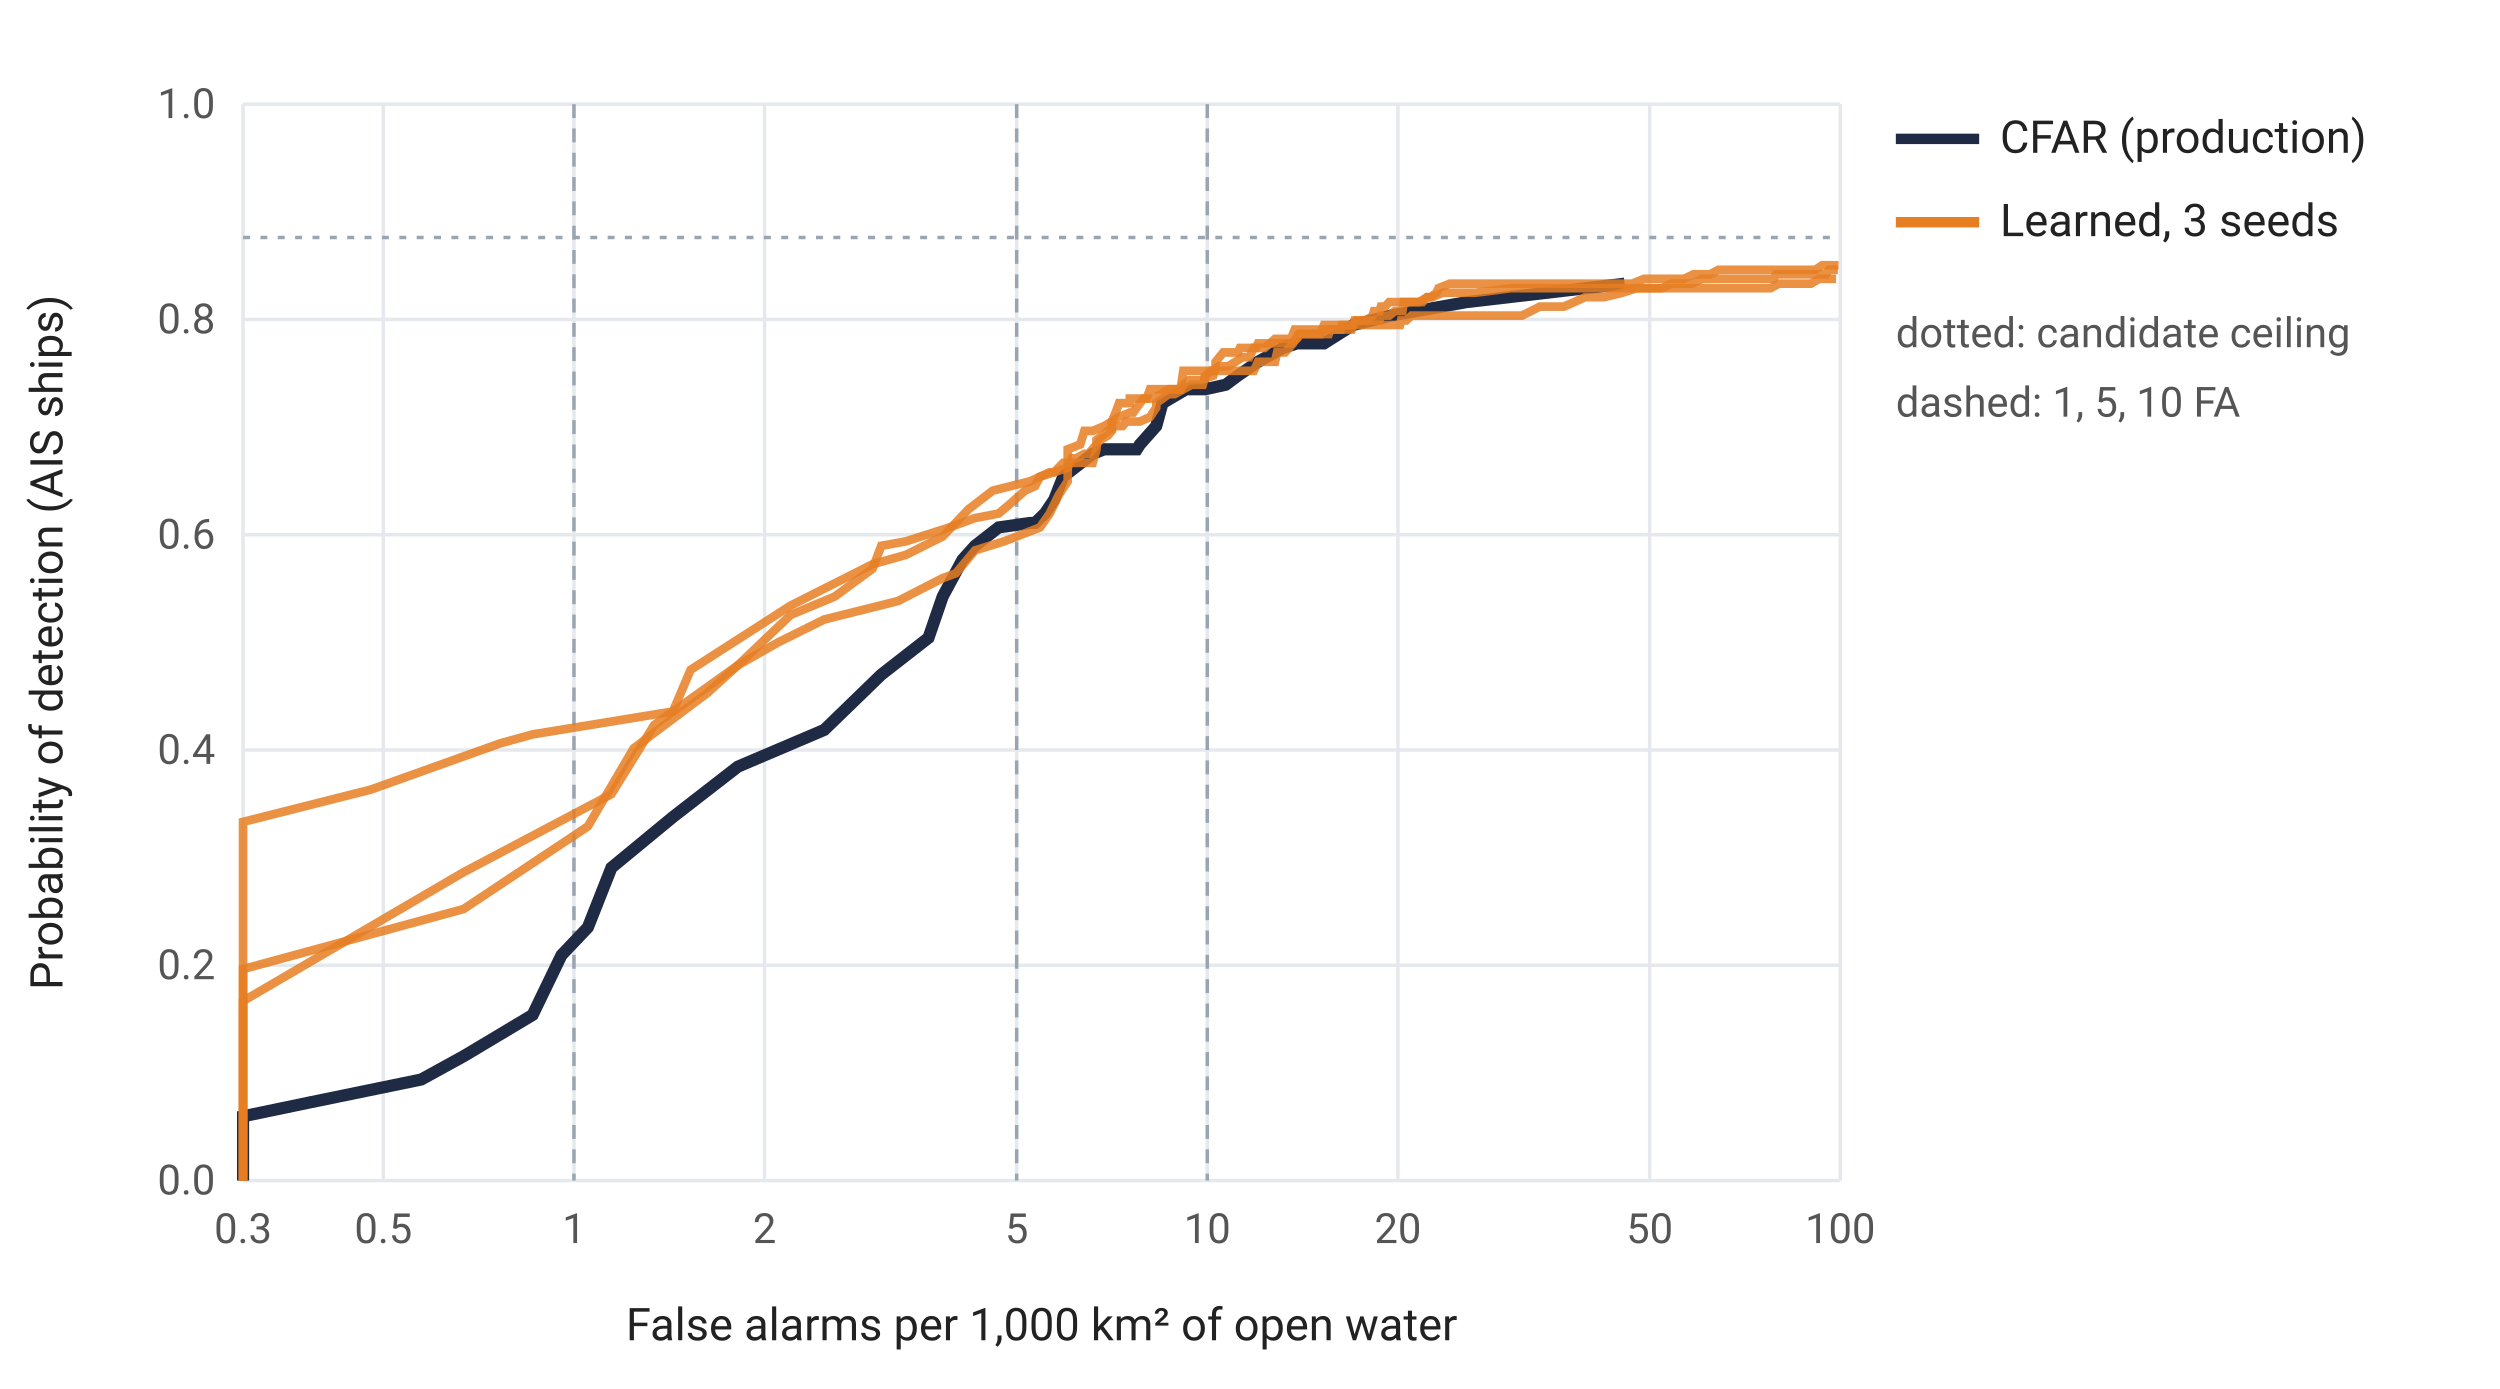
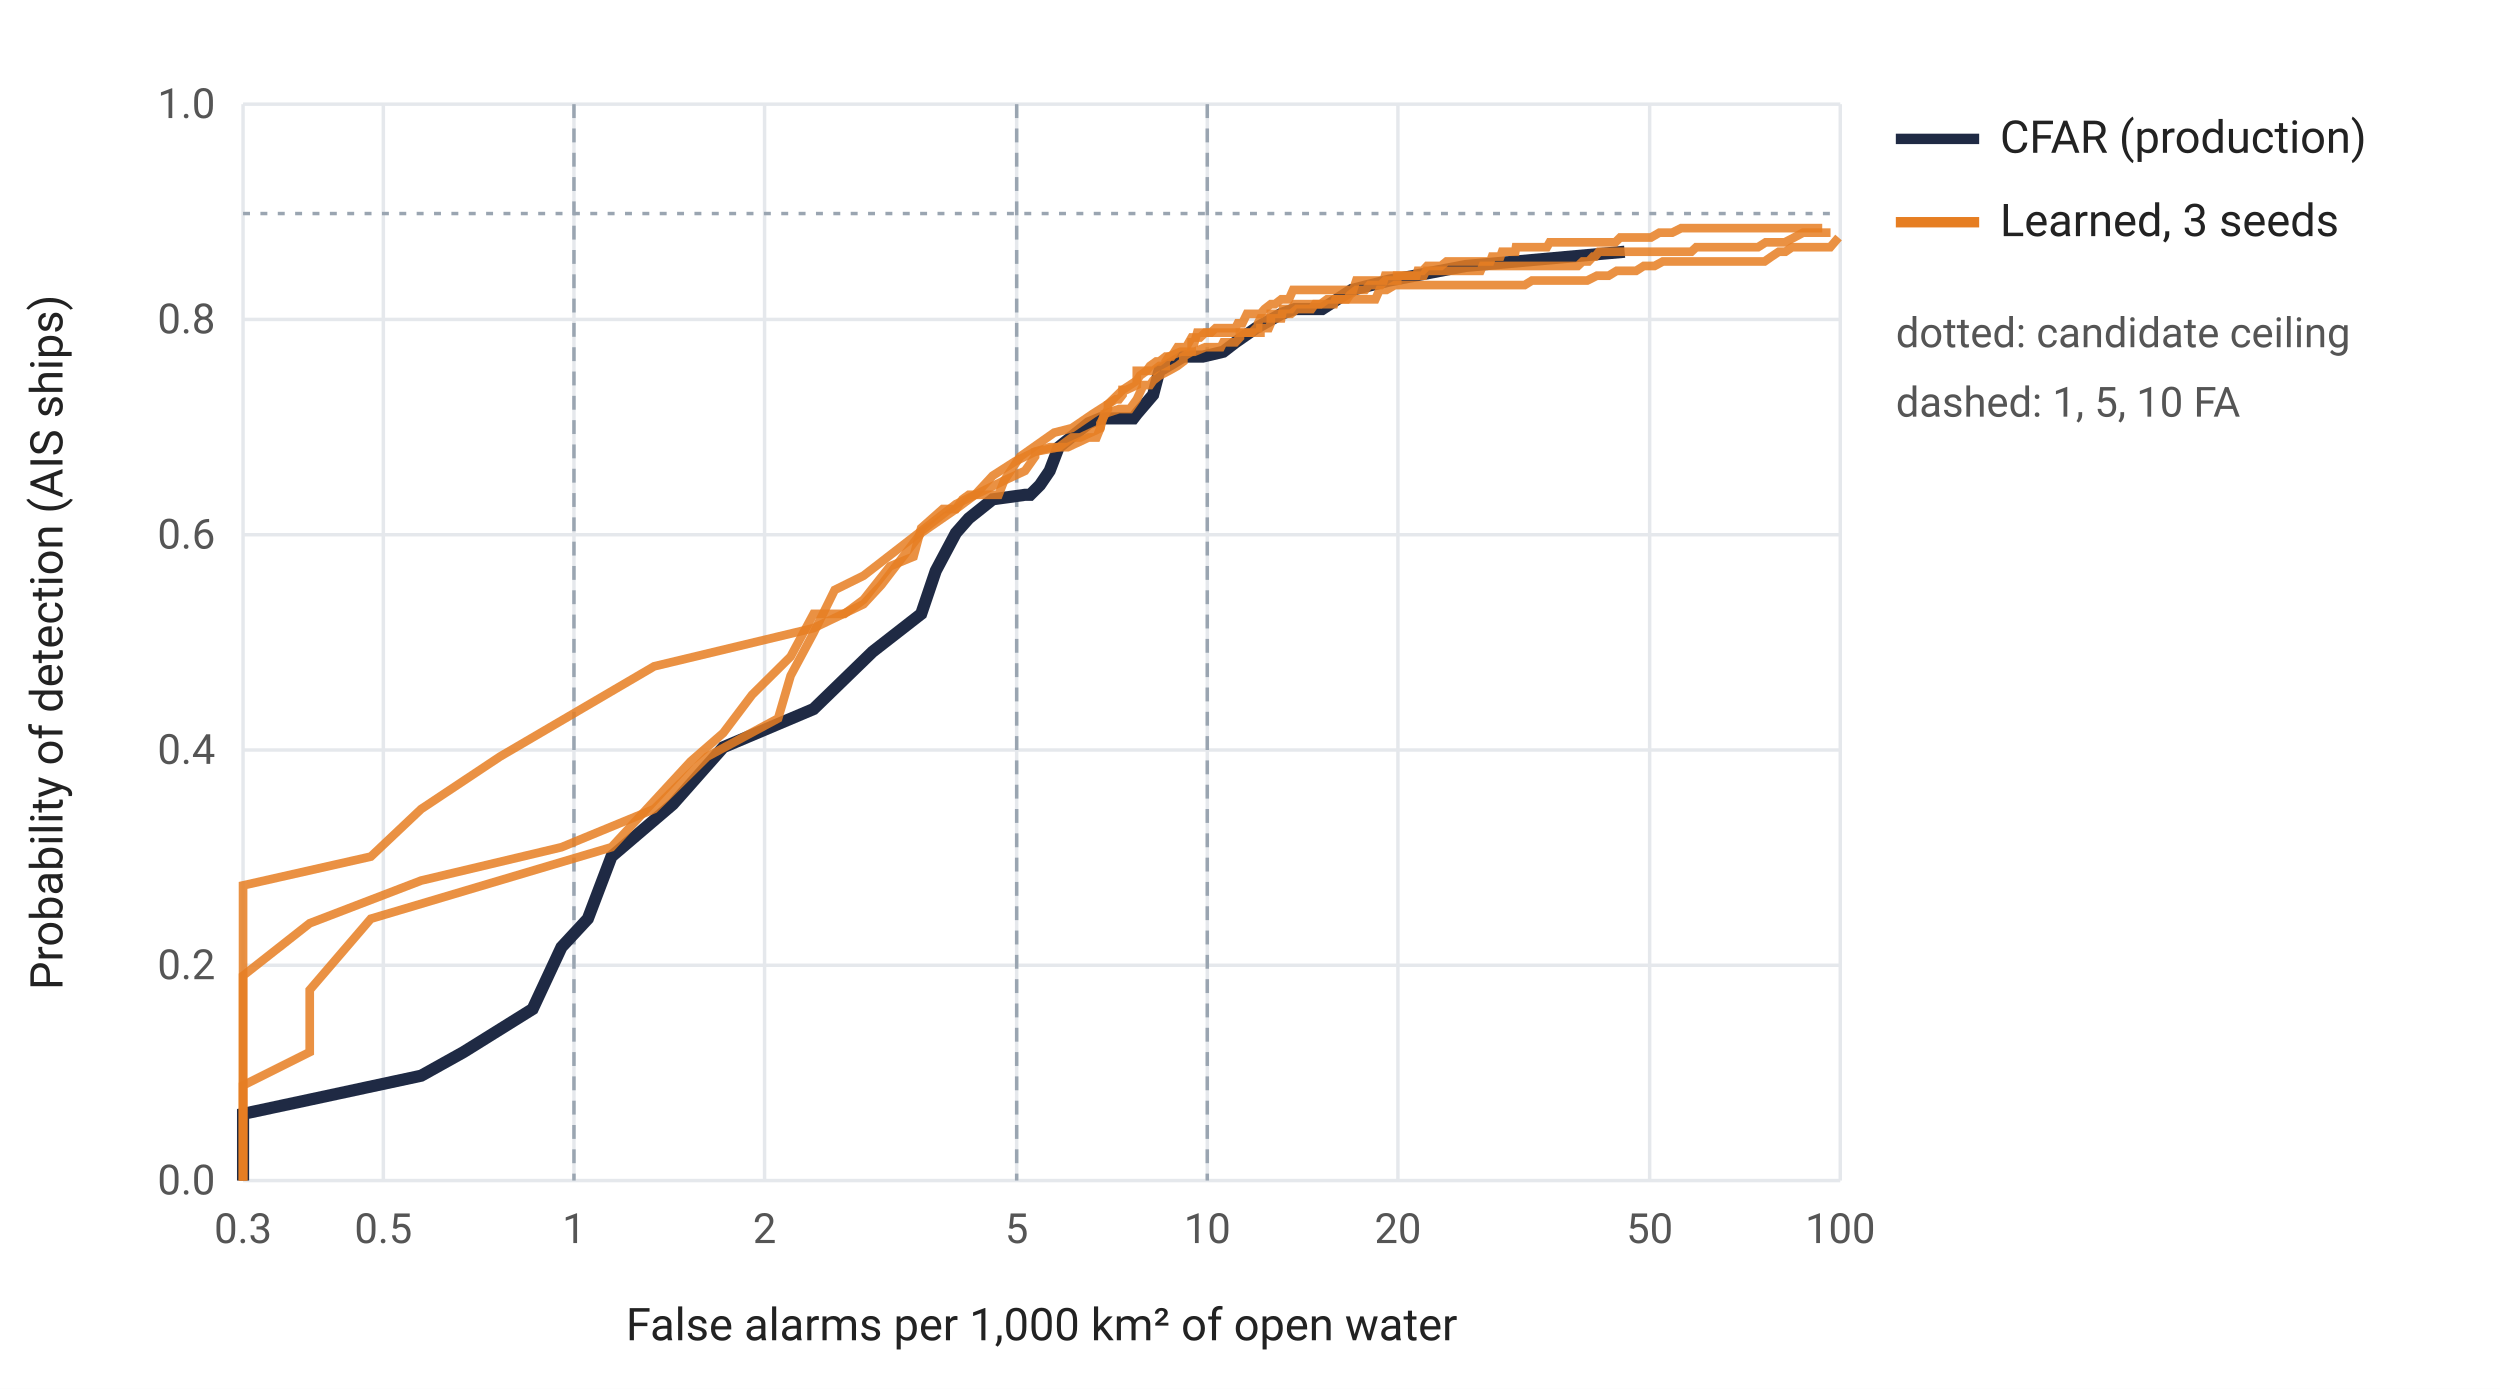
<svg xmlns="http://www.w3.org/2000/svg" viewBox="0 0 720 400" width="720" height="400" font-family="system-ui, -apple-system, Segoe UI, Roboto, sans-serif">
  <rect width="720" height="400" fill="#ffffff" />
  <line x1="70.0" y1="30" x2="70.0" y2="340" stroke="#e5e8ec" />
  <text x="70.0" y="358" font-size="12" text-anchor="middle" fill="#555">0.3</text>
  <line x1="110.4" y1="30" x2="110.4" y2="340" stroke="#e5e8ec" />
  <text x="110.4" y="358" font-size="12" text-anchor="middle" fill="#555">0.5</text>
  <line x1="165.3" y1="30" x2="165.3" y2="340" stroke="#e5e8ec" />
  <text x="165.3" y="358" font-size="12" text-anchor="middle" fill="#555">1</text>
  <line x1="220.2" y1="30" x2="220.2" y2="340" stroke="#e5e8ec" />
  <text x="220.2" y="358" font-size="12" text-anchor="middle" fill="#555">2</text>
  <line x1="292.8" y1="30" x2="292.8" y2="340" stroke="#e5e8ec" />
  <text x="292.8" y="358" font-size="12" text-anchor="middle" fill="#555">5</text>
  <line x1="347.7" y1="30" x2="347.7" y2="340" stroke="#e5e8ec" />
  <text x="347.7" y="358" font-size="12" text-anchor="middle" fill="#555">10</text>
  <line x1="402.6" y1="30" x2="402.6" y2="340" stroke="#e5e8ec" />
  <text x="402.6" y="358" font-size="12" text-anchor="middle" fill="#555">20</text>
  <line x1="475.1" y1="30" x2="475.1" y2="340" stroke="#e5e8ec" />
  <text x="475.1" y="358" font-size="12" text-anchor="middle" fill="#555">50</text>
  <line x1="530.0" y1="30" x2="530.0" y2="340" stroke="#e5e8ec" />
  <text x="530.0" y="358" font-size="12" text-anchor="middle" fill="#555">100</text>
  <line x1="70" y1="340.0" x2="530" y2="340.0" stroke="#e5e8ec" />
  <text x="62" y="344.0" font-size="12" text-anchor="end" fill="#555">0.0</text>
  <line x1="70" y1="278.0" x2="530" y2="278.0" stroke="#e5e8ec" />
  <text x="62" y="282.0" font-size="12" text-anchor="end" fill="#555">0.2</text>
  <line x1="70" y1="216.0" x2="530" y2="216.0" stroke="#e5e8ec" />
  <text x="62" y="220.0" font-size="12" text-anchor="end" fill="#555">0.4</text>
  <line x1="70" y1="154.0" x2="530" y2="154.0" stroke="#e5e8ec" />
  <text x="62" y="158.0" font-size="12" text-anchor="end" fill="#555">0.6</text>
  <line x1="70" y1="92.0" x2="530" y2="92.0" stroke="#e5e8ec" />
  <text x="62" y="96.0" font-size="12" text-anchor="end" fill="#555">0.8</text>
  <line x1="70" y1="30.0" x2="530" y2="30.0" stroke="#e5e8ec" />
  <text x="62" y="34.0" font-size="12" text-anchor="end" fill="#555">1.0</text>
  <line x1="165.3" y1="30" x2="165.3" y2="340" stroke="#9aa5b1" stroke-dasharray="4 3" />
  <line x1="292.8" y1="30" x2="292.8" y2="340" stroke="#9aa5b1" stroke-dasharray="4 3" />
  <line x1="347.7" y1="30" x2="347.7" y2="340" stroke="#9aa5b1" stroke-dasharray="4 3" />
-   <line x1="70" y1="68.4" x2="530" y2="68.4" stroke="#9aa5b1" stroke-dasharray="2 3" />
-   <polyline fill="none" stroke="#1f2a44" stroke-width="3.5" stroke-opacity="1.0" points="70.0,340.0 70.0,340.0 70.0,340.0 70.0,340.0 70.0,340.0 70.0,340.0 70.0,340.0 70.0,338.7 70.0,338.7 70.0,338.7 70.0,337.4 70.0,336.0 70.0,334.7 70.0,332.1 70.0,330.7 70.0,329.4 70.0,321.5 89.2,317.5 121.3,310.9 133.5,304.2 153.4,292.3 161.7,275.1 169.3,267.1 176.1,249.9 193.8,235.3 212.5,220.8 237.4,210.2 253.8,194.3 267.4,183.7 271.5,171.8 277.2,161.2 280.8,157.2 287.6,151.9 296.7,150.6 298.1,150.6 300.9,147.9 303.6,143.9 306.2,137.3 314.7,130.7 318.0,129.4 318.0,129.4 327.4,129.4 328.3,128.0 333.0,122.7 334.8,116.1 341.6,112.1 347.1,112.1 353.0,110.8 356.5,108.2 362.3,104.2 369.5,100.2 373.5,98.9 381.3,98.9 389.7,93.6 400.5,90.9 422.4,87.0 467.9,81.7" />
-   <polyline fill="none" stroke="#e67e22" stroke-width="2.5" stroke-opacity="0.85" points="70.0,340.0 70.0,340.0 70.0,340.0 70.0,340.0 70.0,340.0 70.0,340.0 70.0,340.0 70.0,340.0 70.0,340.0 70.0,340.0 70.0,338.7 70.0,333.4 70.0,332.1 70.0,332.1 70.0,326.8 70.0,320.1 70.0,313.5 70.0,302.9 70.0,295.0 70.0,295.0 70.0,279.1 133.5,261.8 169.3,238.0 182.5,215.5 203.7,199.6 212.5,191.6 227.7,177.1 240.4,171.8 251.3,163.8 253.8,157.2 260.9,155.9 273.4,151.9 280.8,149.2 287.6,147.9 290.7,145.3 295.2,141.3 298.1,140.0 299.5,137.3 303.6,136.0 307.5,134.7 307.5,132.0 307.5,129.4 311.1,128.0 312.3,124.1 314.7,124.1 318.0,122.7 320.2,121.4 320.2,121.4 322.3,120.1 325.4,118.8 326.4,118.8 327.4,117.4 329.3,114.8 330.2,114.8 331.2,112.1 332.1,112.1 333.0,112.1 334.8,112.1 336.6,112.1 340.0,112.1 340.8,106.8 340.8,106.8 341.6,106.8 342.4,106.8 343.2,106.8 346.4,106.8 347.9,106.8 349.4,106.8 350.9,106.8 352.3,106.8 355.1,106.8 356.5,106.8 358.5,106.8 360.4,106.8 361.1,106.8 362.3,104.2 363.6,104.2 364.2,104.2 364.8,104.2 365.4,104.2 367.2,104.2 367.8,101.5 368.4,101.5 369.0,101.5 370.1,101.5 372.4,98.9 374.0,96.2 375.1,96.2 375.1,96.2 375.6,96.2 376.7,96.2 378.2,96.2 379.3,96.2 380.8,96.2 381.3,96.2 382.7,96.2 383.2,94.9 383.7,94.9 386.1,94.9 386.5,93.6 388.8,93.6 390.1,93.6 390.1,93.6 390.1,93.6 390.6,93.6 391.9,93.6 393.6,93.6 395.3,93.6 396.1,93.6 398.1,93.6 398.9,93.6 400.5,93.6 402.8,93.6 403.2,93.6 403.5,92.3 405.0,92.3 406.5,90.9 406.8,90.9 409.0,90.9 409.7,90.9 412.4,90.9 414.0,90.9 415.3,90.9 416.9,90.9 420.9,90.9 423.3,90.9 425.9,90.9 428.1,90.9 432.9,90.9 438.3,90.9 443.5,88.3 450.4,88.3 456.5,85.6 461.9,85.6 467.3,84.3 471.2,83.0 476.2,83.0 479.9,83.0 482.8,83.0 486.8,83.0 489.5,83.0 492.7,83.0 495.7,83.0 498.2,83.0 501.1,83.0 503.7,83.0 506.9,83.0 509.9,83.0 512.3,81.7 514.7,81.7 516.5,81.7 518.9,81.7 521.5,81.7 524.0,80.3 525.7,80.3 527.6,80.3 528.8,80.3" />
-   <polyline fill="none" stroke="#e67e22" stroke-width="2.5" stroke-opacity="0.85" points="70.0,340.0 70.0,338.7 70.0,336.0 70.0,336.0 70.0,333.4 70.0,329.4 70.0,324.1 70.0,316.2 70.0,316.2 70.0,313.5 70.0,304.2 70.0,293.6 70.0,284.4 70.0,272.4 70.0,267.1 70.0,248.6 70.0,236.7 106.8,227.4 144.0,214.1 144.0,214.1 153.4,211.5 193.8,204.9 198.9,192.9 227.7,174.4 251.3,162.5 260.9,159.8 271.5,154.5 279.0,146.6 285.9,141.3 296.7,138.6 302.3,136.0 303.6,136.0 306.2,133.3 311.1,133.3 314.7,133.3 315.8,129.4 315.8,126.7 319.1,124.1 321.3,122.7 323.3,122.7 324.4,121.4 327.4,121.4 328.3,121.4 328.3,121.4 331.2,120.1 333.0,117.4 333.0,116.1 334.8,114.8 336.6,113.5 337.4,113.5 338.3,113.5 340.8,112.1 343.2,110.8 346.4,110.8 346.4,110.8 347.1,108.2 348.7,106.8 349.4,106.8 350.9,105.5 353.7,105.5 353.7,105.5 355.8,104.2 357.8,102.9 359.1,102.9 359.8,102.9 361.1,100.2 363.0,100.2 364.2,100.2 364.2,100.2 367.2,97.6 368.4,97.6 369.0,97.6 369.5,97.6 370.1,97.6 370.1,97.6 370.1,97.6 371.2,97.6 371.8,97.6 372.9,94.9 372.9,94.9 373.5,94.9 374.0,94.9 375.1,94.9 377.7,94.9 377.7,94.9 379.8,94.9 381.8,94.9 383.7,94.9 385.1,94.9 386.1,94.9 386.5,94.9 387.4,94.9 389.3,94.9 389.7,93.6 390.1,92.3 390.1,92.3 391.5,92.3 391.5,92.3 392.3,92.3 393.6,92.3 394.0,92.3 394.9,92.3 395.7,92.3 396.1,92.3 396.9,92.3 397.3,92.3 397.7,90.9 398.9,90.9 400.1,90.9 401.7,89.6 403.2,89.6 403.5,89.6 403.9,89.6 404.3,87.0 404.7,87.0 406.5,87.0 408.3,87.0 409.3,87.0 409.7,87.0 411.0,85.6 412.4,85.6 415.6,84.3 417.9,84.3 420.0,84.3 425.0,84.3 435.1,83.0 449.3,83.0 460.3,83.0 469.4,83.0 474.3,83.0 478.6,83.0 481.4,81.7 487.2,81.7 490.3,80.3 492.5,80.3 494.4,80.3 496.6,80.3 497.9,80.3 500.1,80.3 503.1,80.3 504.8,80.3 506.7,80.3 507.9,80.3 509.6,80.3 510.8,80.3 511.5,79.0 513.4,79.0 514.5,79.0 515.6,79.0 516.5,79.0 517.9,79.0 519.8,79.0 520.5,79.0 521.7,79.0 522.9,79.0 523.5,79.0 524.9,79.0 525.9,79.0 526.8,77.7 527.4,77.7 528.3,77.7 529.3,77.7" />
-   <polyline fill="none" stroke="#e67e22" stroke-width="2.5" stroke-opacity="0.85" points="70.0,340.0 70.0,340.0 70.0,340.0 70.0,340.0 70.0,340.0 70.0,340.0 70.0,340.0 70.0,340.0 70.0,340.0 70.0,340.0 70.0,340.0 70.0,340.0 70.0,340.0 70.0,340.0 70.0,337.4 70.0,336.0 70.0,334.7 70.0,333.4 70.0,325.4 70.0,324.1 70.0,318.8 70.0,306.9 70.0,288.3 133.5,251.2 176.1,228.7 188.4,208.8 212.5,191.6 224.1,185.0 237.4,178.4 258.6,173.1 271.5,166.5 275.3,165.1 280.8,158.5 289.2,155.9 299.5,151.9 302.3,147.9 304.9,142.6 307.5,138.6 307.5,134.7 308.7,132.0 309.9,132.0 312.3,130.7 313.5,130.7 316.9,126.7 319.1,125.4 320.2,124.1 320.2,121.4 321.3,118.8 322.3,116.1 325.4,116.1 325.4,114.8 329.3,114.8 332.1,114.8 336.6,112.1 340.0,112.1 340.0,112.1 340.8,110.8 342.4,109.5 344.0,109.5 344.8,109.5 345.6,109.5 349.4,108.2 350.1,105.5 350.1,104.2 352.3,101.5 354.4,101.5 355.1,101.5 355.8,101.5 356.5,101.5 357.1,100.2 357.8,100.2 359.1,100.2 359.8,100.2 360.4,100.2 361.7,100.2 362.3,98.9 364.2,98.9 365.4,98.9 366.6,98.9 368.4,98.9 371.8,98.9 373.5,97.6 374.5,96.2 376.1,96.2 378.2,96.2 379.8,96.2 380.3,96.2 381.3,93.6 382.7,93.6 385.1,93.6 386.1,93.6 387.4,93.6 388.4,93.6 388.4,93.6 389.7,93.6 390.6,92.3 391.5,92.3 392.3,92.3 393.6,92.3 393.6,92.3 395.3,90.9 395.7,89.6 395.7,89.6 397.3,89.6 397.7,88.3 398.9,88.3 400.1,87.0 401.7,87.0 402.4,87.0 403.5,87.0 404.7,87.0 406.8,87.0 408.6,87.0 411.0,85.6 412.0,85.6 413.7,84.3 414.3,83.0 417.5,81.7 420.3,81.7 421.2,81.7 423.9,81.7 428.4,81.7 434.9,81.7 445.5,81.7 454.0,81.7 460.3,81.7 465.6,81.7 470.0,81.7 473.5,80.3 477.9,80.3 480.9,80.3 483.2,80.3 485.0,80.3 487.7,79.0 490.8,79.0 492.5,79.0 494.9,77.7 497.4,77.7 499.9,77.7 502.3,77.7 504.2,77.7 505.4,77.7 506.4,77.7 507.7,77.7 510.0,77.7 511.1,77.7 512.8,77.7 513.9,77.7 515.7,77.7 517.0,77.7 518.0,77.7 519.0,77.7 520.1,77.7 521.4,77.7 522.8,77.7 524.8,76.4 526.1,76.4 527.1,76.4 528.3,76.4 529.5,76.4" />
+   <line x1="70" y1="61.5" x2="530" y2="61.5" stroke="#9aa5b1" stroke-dasharray="2 3" />
+   <polyline fill="none" stroke="#1f2a44" stroke-width="3.5" stroke-opacity="1.0" points="70.0,340.0 70.0,340.0 70.0,340.0 70.0,340.0 70.0,340.0 70.0,340.0 70.0,340.0 70.0,338.6 70.0,338.6 70.0,338.6 70.0,337.3 70.0,335.9 70.0,334.5 70.0,331.8 70.0,330.4 70.0,329.0 70.0,320.8 89.2,316.7 121.3,309.8 133.5,303.0 153.4,290.6 161.7,272.8 169.3,264.6 176.1,246.7 193.8,231.6 208.3,215.2 234.3,204.2 251.3,187.7 265.3,176.8 269.5,164.4 275.3,153.5 279.0,149.3 285.9,143.8 295.2,142.5 296.7,142.5 299.5,139.7 302.3,135.6 304.9,128.8 313.5,121.9 316.9,120.5 316.9,120.5 326.4,120.5 327.4,119.2 332.1,113.7 333.9,106.8 340.8,102.7 346.4,102.7 352.3,101.3 355.8,98.6 361.7,94.5 369.0,90.4 372.9,89.0 380.8,89.0 389.3,83.5 400.1,80.8 422.1,76.6 467.9,72.5" />
+   <polyline fill="none" stroke="#e67e22" stroke-width="2.5" stroke-opacity="0.85" points="70.0,340.0 70.0,340.0 70.0,340.0 70.0,340.0 70.0,340.0 70.0,340.0 70.0,340.0 70.0,340.0 70.0,340.0 70.0,340.0 70.0,340.0 70.0,340.0 70.0,335.9 70.0,333.1 70.0,331.8 70.0,331.8 70.0,331.8 70.0,331.8 70.0,323.5 70.0,323.5 70.0,312.6 89.2,303.0 89.2,285.1 106.8,264.6 176.1,244.0 198.9,219.3 208.3,211.1 216.6,200.1 227.7,189.1 234.3,176.8 243.2,176.8 248.7,172.7 256.3,163.1 263.1,160.3 265.3,152.1 271.5,146.6 275.3,146.6 277.2,143.8 279.0,142.5 287.6,142.5 289.2,138.4 295.2,135.6 298.1,131.5 298.1,130.1 302.3,128.8 307.5,128.8 313.5,126.0 315.8,126.0 316.9,123.3 316.9,121.9 319.1,117.8 319.1,116.4 321.3,115.0 322.3,115.0 323.3,113.7 323.3,112.3 324.4,112.3 324.4,112.3 327.4,110.9 327.4,108.2 327.4,106.8 329.3,106.8 330.2,106.8 330.2,106.8 332.1,106.8 333.9,105.4 335.7,105.4 335.7,105.4 335.7,104.1 336.6,102.7 340.0,101.3 340.8,101.3 344.0,101.3 347.1,100.0 347.9,100.0 348.7,100.0 349.4,100.0 349.4,100.0 349.4,100.0 349.4,100.0 350.9,100.0 351.6,100.0 352.3,98.6 355.1,98.6 355.8,98.6 357.1,97.2 357.1,95.8 357.8,95.8 357.8,95.8 357.8,95.8 357.8,95.8 357.8,95.8 358.5,95.8 359.1,95.8 359.8,95.8 360.4,95.8 361.7,94.5 362.3,94.5 362.3,93.1 363.0,91.7 364.2,91.7 364.8,91.7 365.4,91.7 366.0,91.7 366.6,91.7 367.2,91.7 369.0,91.7 369.5,89.0 370.1,89.0 370.7,89.0 371.8,89.0 371.8,89.0 372.9,87.6 373.5,87.6 374.0,87.6 375.1,87.6 376.1,87.6 377.7,87.6 379.8,87.6 380.8,87.6 382.2,87.6 383.7,87.6 384.2,87.6 384.6,86.2 386.1,86.2 387.4,86.2 390.1,86.2 391.9,86.2 394.9,86.2 396.1,86.2 397.3,83.5 399.3,83.5 401.7,82.1 403.2,82.1 405.0,82.1 408.6,82.1 411.4,82.1 414.3,82.1 418.2,82.1 422.1,82.1 425.0,82.1 427.5,82.1 431.6,82.1 433.9,82.1 436.6,82.1 439.1,82.1 441.2,80.8 443.9,80.8 445.9,80.8 448.3,80.8 450.2,80.8 452.8,80.8 455.4,80.8 457.1,80.8 459.9,79.4 463.3,79.4 465.6,78.0 469.1,78.0 471.2,78.0 473.4,76.6 474.9,76.6 476.5,76.6 478.9,75.3 480.9,75.3 482.4,75.3 484.6,75.3 486.7,75.3 488.9,75.3 491.2,75.3 493.2,75.3 495.6,75.3 496.9,75.3 498.8,75.3 500.2,75.3 501.7,75.3 503.8,75.3 505.9,75.3 508.2,75.3 510.2,73.9 512.3,72.5 514.2,72.5 516.1,71.2 517.7,71.2 520.2,71.2 522.7,71.2 524.7,71.2 527.1,71.2 529.5,68.4" />
+   <polyline fill="none" stroke="#e67e22" stroke-width="2.5" stroke-opacity="0.85" points="70.0,340.0 70.0,334.5 70.0,333.1 70.0,331.8 70.0,331.8 70.0,330.4 70.0,327.7 70.0,324.9 70.0,320.8 70.0,309.8 70.0,296.1 70.0,281.0 89.2,265.9 121.3,253.6 161.7,244.0 188.4,233.0 203.7,217.9 224.1,206.9 227.7,194.6 227.7,194.6 234.3,182.3 240.4,169.9 248.7,165.8 275.3,145.2 289.2,138.4 293.8,131.5 303.6,124.6 308.7,123.3 314.7,119.2 319.1,116.4 323.3,112.3 327.4,109.6 328.3,108.2 330.2,106.8 331.2,105.4 333.0,104.1 333.9,104.1 335.7,102.7 337.4,102.7 339.1,100.0 340.0,100.0 341.6,100.0 343.2,97.2 345.6,97.2 347.1,95.8 347.1,95.8 348.7,95.8 350.1,94.5 350.9,94.5 353.7,94.5 355.8,94.5 356.5,93.1 357.8,93.1 359.1,90.4 359.8,90.4 359.8,90.4 360.4,90.4 361.7,90.4 363.0,90.4 364.2,89.0 366.0,87.6 367.2,87.6 367.2,87.6 367.2,87.6 369.0,86.2 369.0,86.2 369.5,86.2 369.5,86.2 370.1,86.2 371.2,86.2 371.2,86.2 372.4,83.5 372.4,83.5 372.4,83.5 372.4,83.5 373.5,83.5 375.1,83.5 375.1,83.5 376.7,83.5 377.7,83.5 379.3,83.5 381.3,83.5 383.2,83.5 384.6,83.5 386.1,83.5 387.4,83.5 388.8,83.5 389.3,83.5 389.7,83.5 390.6,80.8 391.5,80.8 393.6,80.8 394.0,80.8 394.4,80.8 395.3,80.8 396.5,80.8 396.9,80.8 397.3,80.8 398.5,80.8 398.9,79.4 400.5,79.4 400.9,79.4 401.7,79.4 402.0,79.4 402.0,79.4 402.4,79.4 403.2,79.4 403.5,79.4 403.9,79.4 404.7,79.4 405.8,79.4 406.5,79.4 406.5,79.4 407.9,79.4 408.6,79.4 409.0,79.4 410.0,79.4 410.7,78.0 411.0,78.0 411.7,78.0 413.7,78.0 414.0,78.0 414.3,78.0 415.3,78.0 415.6,78.0 416.0,78.0 416.0,78.0 416.6,78.0 417.9,78.0 418.8,78.0 420.0,78.0 421.5,78.0 421.8,78.0 422.7,78.0 424.1,78.0 424.7,78.0 425.0,78.0 425.6,78.0 426.4,78.0 427.0,76.6 427.8,76.6 428.4,76.6 430.2,76.6 431.8,76.6 432.6,76.6 433.9,76.6 434.6,76.6 435.6,76.6 436.6,76.6 437.6,76.6 439.3,76.6 439.5,76.6 440.5,76.6 441.6,76.6 443.0,76.6 443.9,76.6 444.6,76.6 446.1,76.6 447.0,76.6 448.3,76.6 448.9,76.6 449.8,76.6 451.0,76.6 452.6,76.6 453.8,76.6 454.4,76.6 455.8,75.3 457.5,75.3 458.8,73.9 459.4,73.9 460.5,72.5 461.9,72.5 463.1,72.5 464.7,72.5 466.1,72.5 467.9,72.5 468.9,72.5 470.4,72.5 471.6,72.5 474.3,72.5 475.5,72.5 476.7,72.5 477.9,72.5 479.3,72.5 480.3,72.5 482.0,72.5 483.6,72.5 485.1,72.5 487.1,72.5 488.5,71.2 490.4,71.2 491.6,71.2 493.0,71.2 495.2,71.2 497.9,71.2 499.8,71.2 502.0,71.2 503.8,71.2 506.3,71.2 508.5,69.8 510.9,69.8 514.0,69.8 516.7,68.4 519.3,67.0 521.7,67.0 524.5,67.0 527.2,67.0" />
+   <polyline fill="none" stroke="#e67e22" stroke-width="2.5" stroke-opacity="0.85" points="70.0,340.0 70.0,340.0 70.0,340.0 70.0,340.0 70.0,340.0 70.0,340.0 70.0,338.6 70.0,335.9 70.0,334.5 70.0,333.1 70.0,329.0 70.0,323.5 70.0,316.7 70.0,311.2 70.0,303.0 70.0,297.5 70.0,286.5 70.0,271.4 70.0,255.0 70.0,255.0 106.8,246.7 121.3,233.0 144.0,217.9 188.4,191.9 234.3,180.9 248.7,174.0 253.8,168.5 265.3,153.5 275.3,146.6 280.8,142.5 285.9,137.0 292.3,132.9 298.1,130.1 304.9,128.8 308.7,126.0 311.1,126.0 316.9,123.3 318.0,119.2 318.0,119.2 322.3,117.8 325.4,117.8 327.4,115.0 329.3,110.9 331.2,110.9 332.1,109.6 333.9,108.2 336.6,106.8 339.1,105.4 340.8,104.1 340.8,102.7 343.2,101.3 343.2,98.6 343.2,98.6 343.2,98.6 344.0,98.6 344.8,95.8 346.4,95.8 347.1,95.8 350.1,95.8 350.1,95.8 353.7,95.8 355.1,95.8 356.5,95.8 357.8,95.8 359.1,95.8 361.1,95.8 361.1,95.8 363.0,95.8 363.0,94.5 365.4,94.5 366.0,93.1 366.0,93.1 366.0,90.4 366.0,90.4 366.6,90.4 366.6,90.4 367.8,90.4 369.0,90.4 369.5,90.4 371.8,90.4 373.5,89.0 374.0,89.0 374.0,89.0 374.5,89.0 376.7,89.0 377.7,89.0 378.7,87.6 380.3,87.6 382.2,86.2 382.7,86.2 382.7,86.2 383.7,86.2 384.2,86.2 384.6,86.2 386.5,86.2 386.5,86.2 387.4,86.2 387.9,86.2 388.8,84.9 390.6,83.5 391.0,83.5 391.9,83.5 393.2,83.5 394.4,82.1 395.7,82.1 396.1,82.1 396.5,82.1 396.9,82.1 397.7,82.1 398.9,80.8 400.1,80.8 400.5,80.8 401.3,80.8 402.0,80.8 402.4,80.8 402.4,79.4 403.2,79.4 405.0,79.4 405.4,79.4 405.8,79.4 406.5,79.4 406.5,79.4 407.2,79.4 407.9,79.4 408.3,78.0 409.3,78.0 409.7,78.0 411.0,76.6 411.7,76.6 412.7,76.6 413.0,76.6 413.4,76.6 415.0,76.6 416.6,75.3 417.9,75.3 417.9,75.3 417.9,75.3 419.4,75.3 420.9,75.3 421.8,75.3 421.8,75.3 422.7,75.3 423.3,75.3 424.1,75.3 424.1,75.3 425.3,75.3 425.6,75.3 426.1,75.3 427.3,75.3 427.5,75.3 427.8,75.3 429.2,75.3 429.7,73.9 431.0,73.9 432.1,73.9 432.6,72.5 433.1,72.5 434.6,72.5 435.6,72.5 436.4,72.5 436.4,72.5 436.6,71.2 437.1,71.2 437.6,71.2 437.9,71.2 438.1,71.2 438.3,71.2 439.1,71.2 440.0,71.2 440.7,71.2 442.3,71.2 442.8,71.2 443.7,71.2 444.4,71.2 445.5,71.2 446.3,69.8 446.8,69.8 448.1,69.8 448.7,69.8 448.9,69.8 451.0,69.8 451.6,69.8 453.0,69.8 454.0,69.8 454.8,69.8 456.2,69.8 458.4,69.8 460.1,69.8 460.8,69.8 461.4,69.8 462.8,69.8 464.2,69.8 465.2,69.8 466.6,68.4 469.4,68.4 470.4,68.4 471.5,68.4 473.7,68.4 475.5,68.4 477.9,67.0 480.2,67.0 481.6,67.0 484.2,65.7 485.9,65.7 489.0,65.7 491.9,65.7 493.8,65.7 497.3,65.7 500.5,65.7 504.4,65.7 508.2,65.7 513.9,65.7 518.4,65.7 524.8,65.7" />
  <line x1="546" y1="40" x2="570" y2="40" stroke="#1f2a44" stroke-width="3" />
  <text x="576" y="44" font-size="13" fill="#222">CFAR (production)</text>
  <line x1="546" y1="64" x2="570" y2="64" stroke="#e67e22" stroke-width="3" />
  <text x="576" y="68" font-size="13" fill="#222">Learned, 3 seeds</text>
  <text x="546" y="100" font-size="12" fill="#555">dotted: candidate ceiling</text>
  <text x="546" y="120" font-size="12" fill="#555">dashed: 1, 5, 10 FA</text>
  <text x="300.0" y="386" font-size="13" text-anchor="middle" fill="#222">False alarms per 1,000 km² of open water</text>
  <text transform="translate(18 185.0) rotate(-90)" font-size="13" text-anchor="middle" fill="#222">Probability of detection (AIS ships)</text>
</svg>
